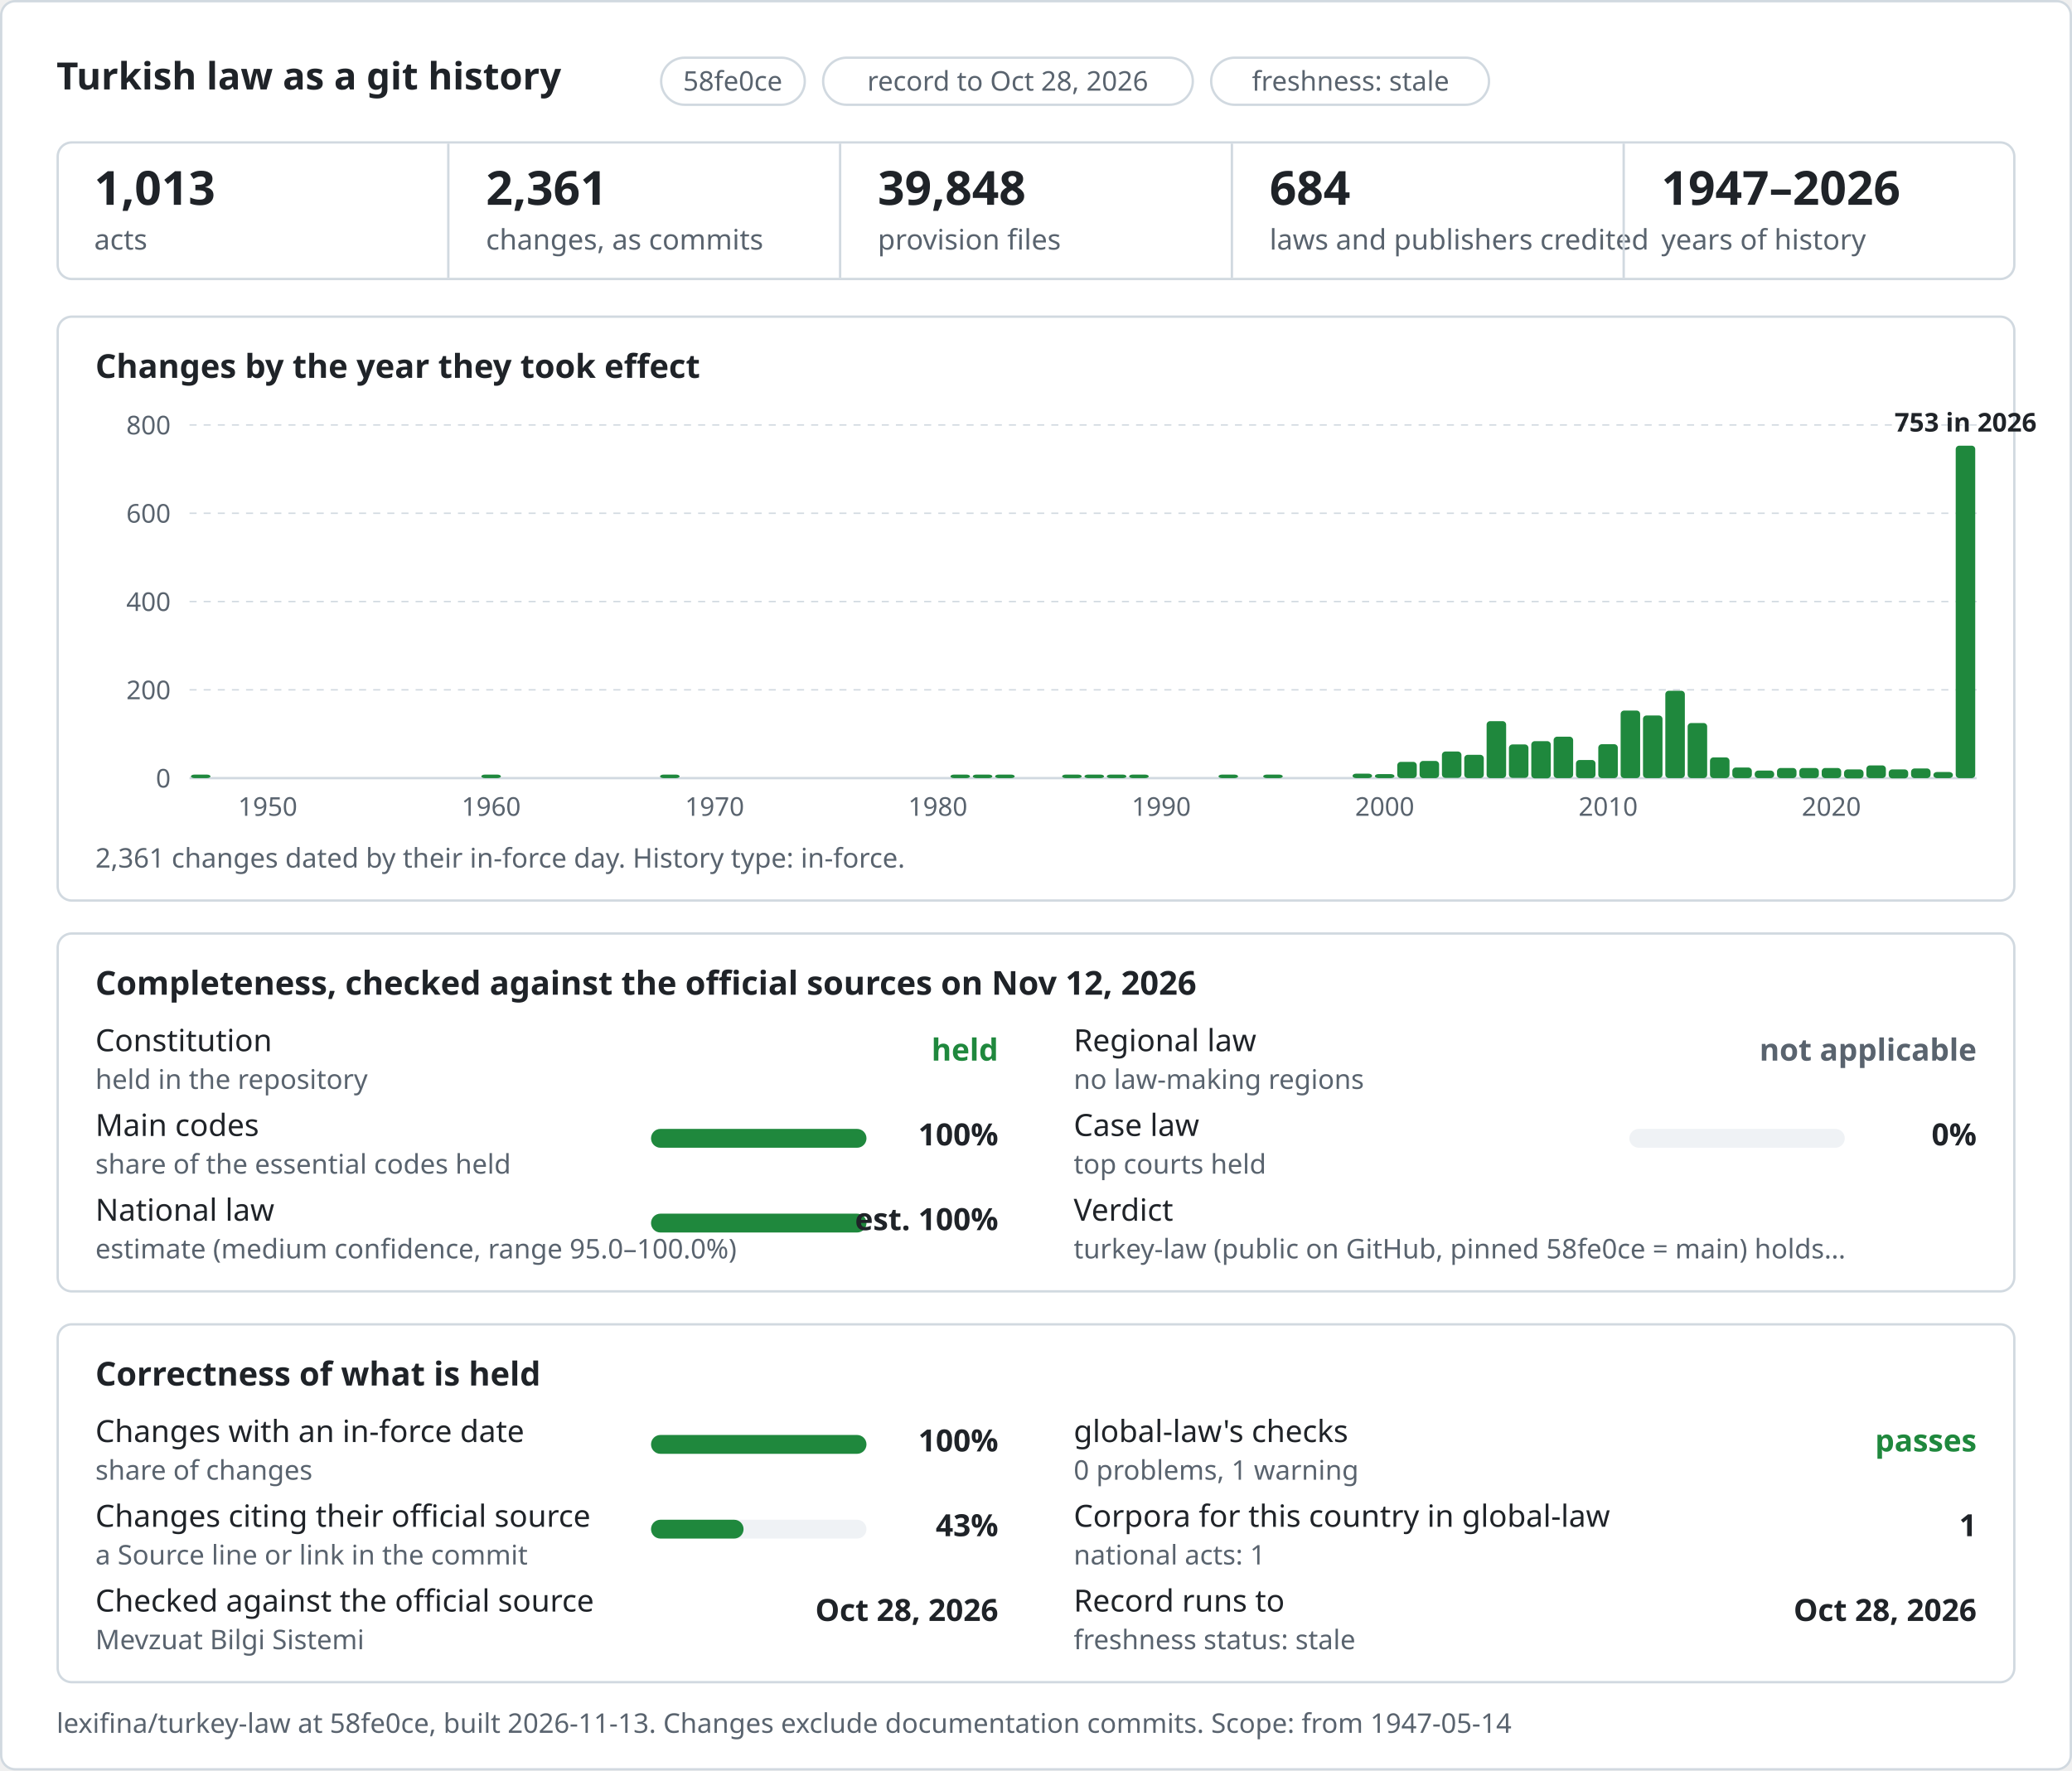
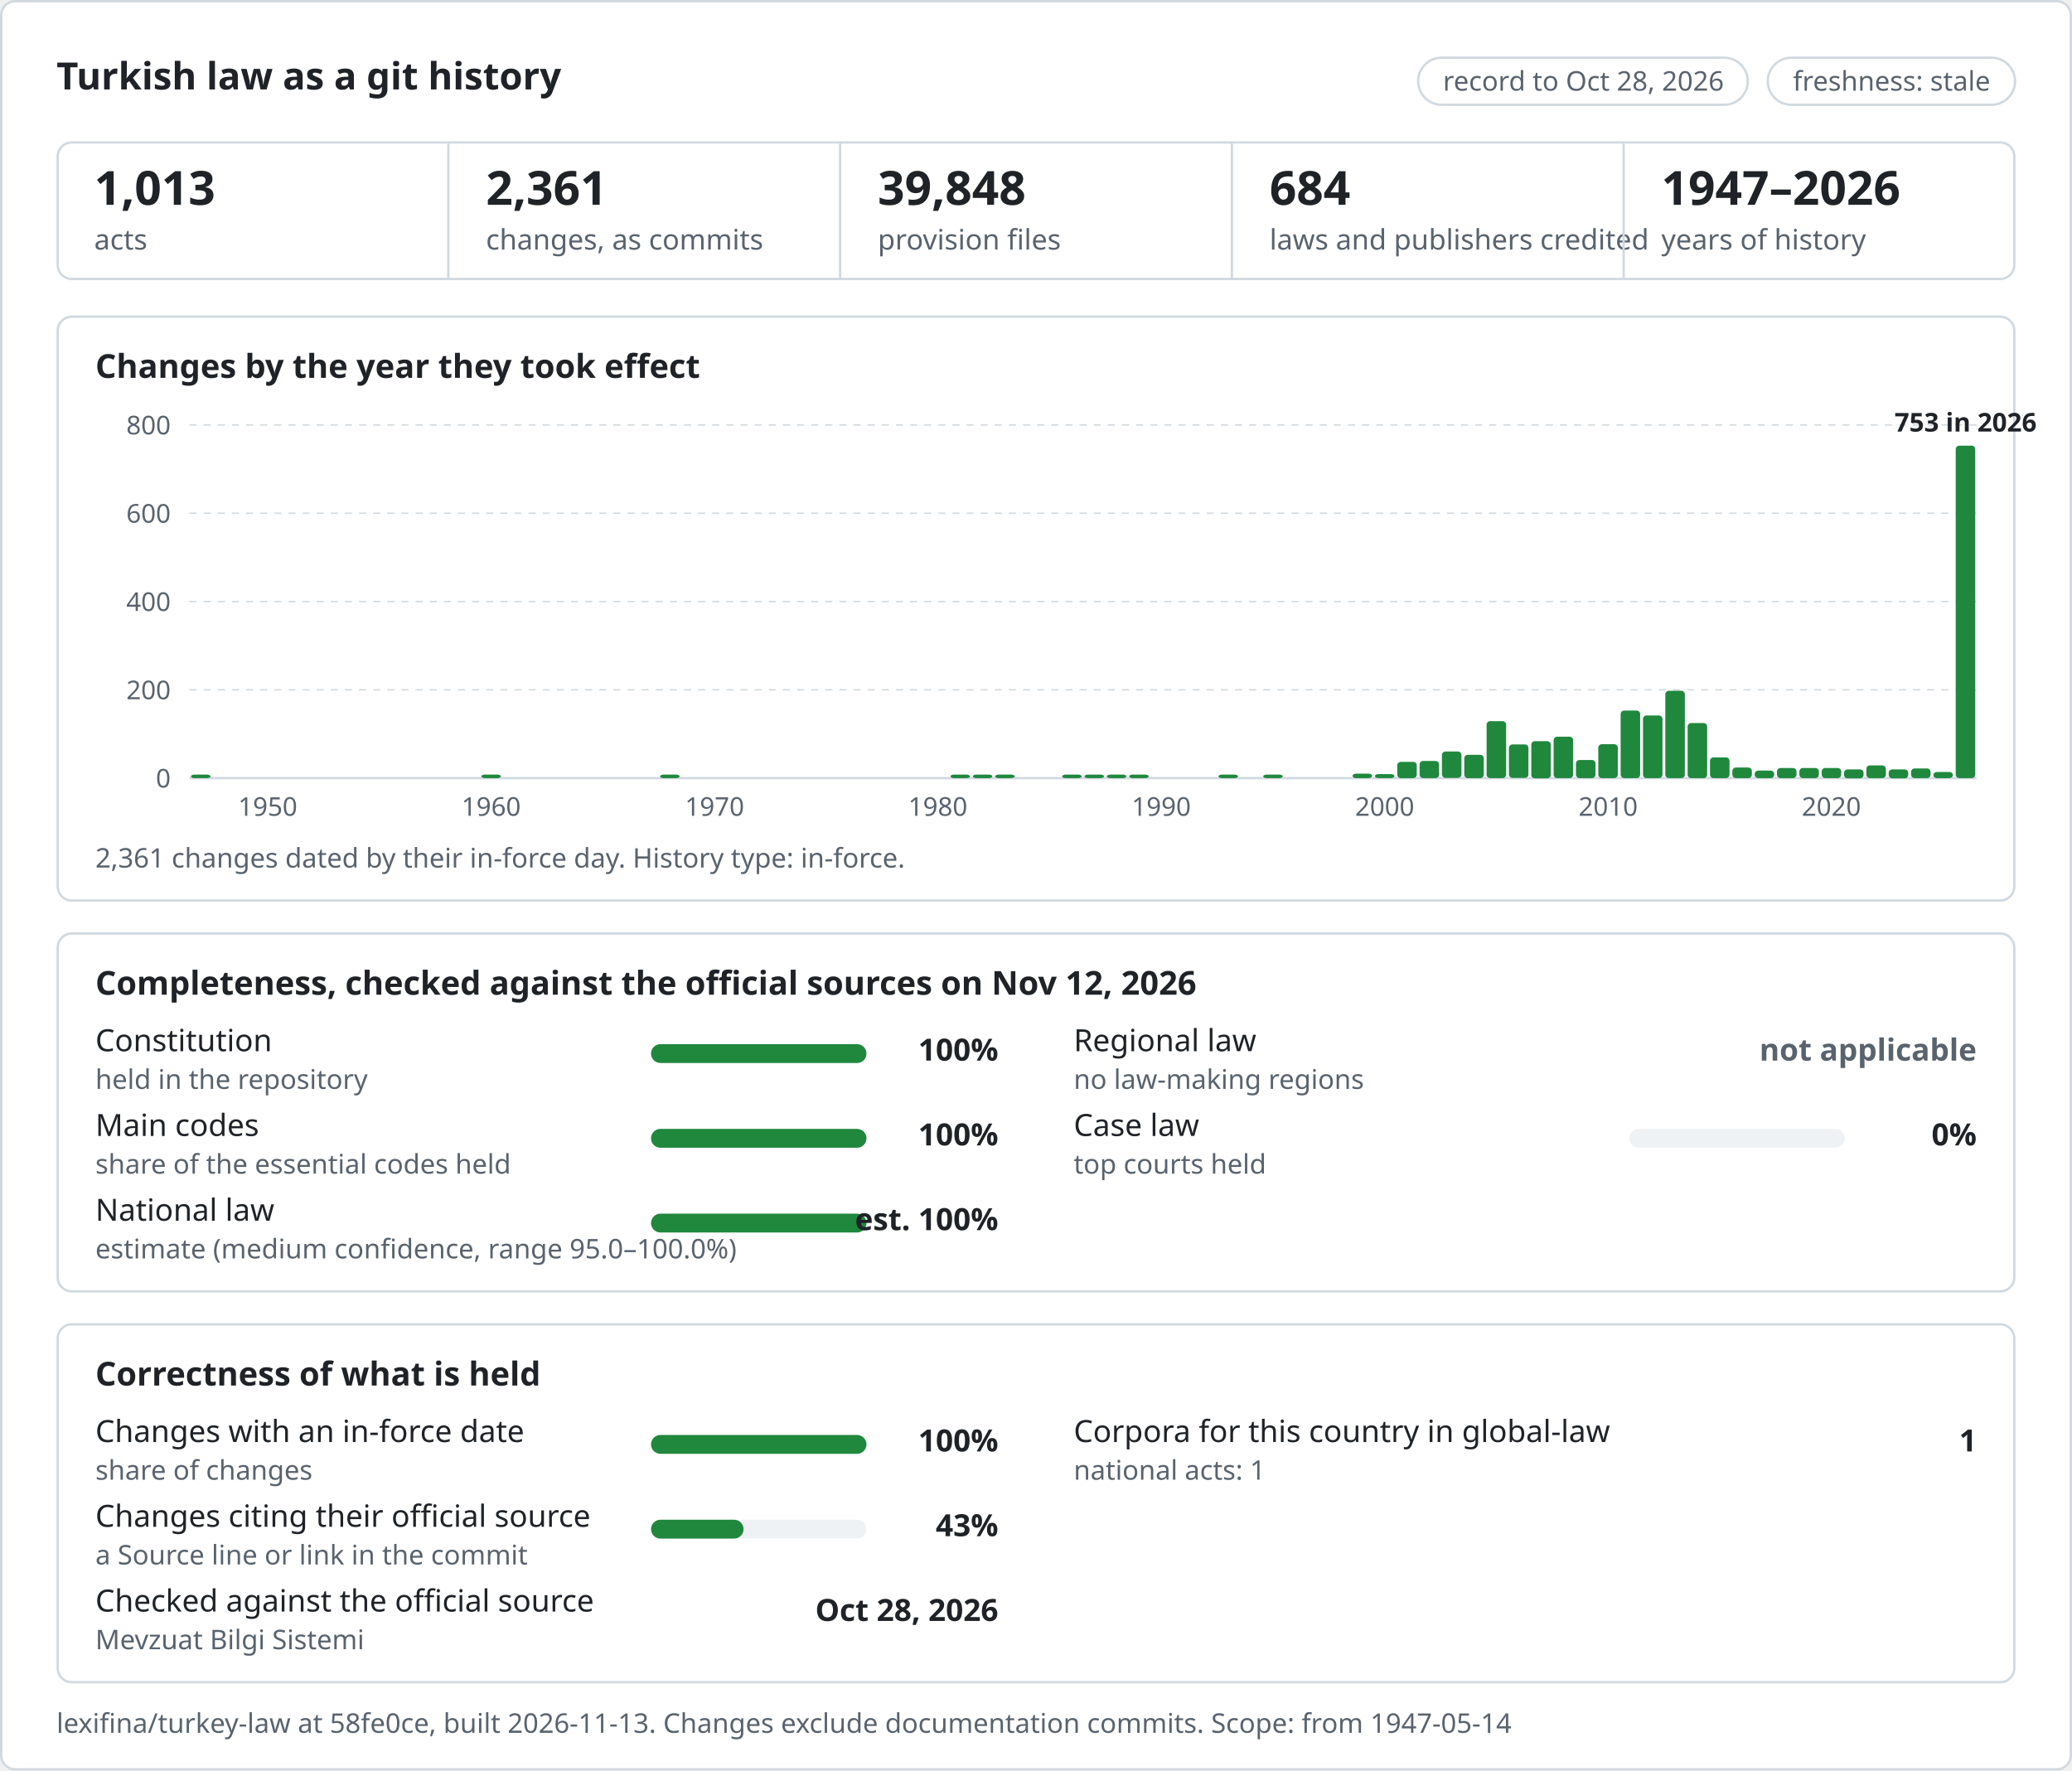
<svg xmlns="http://www.w3.org/2000/svg" width="880" height="752" viewBox="0 0 880 752" font-family="-apple-system,BlinkMacSystemFont,Segoe UI,Noto Sans,Helvetica,Arial,sans-serif">
  <rect x="0.5" y="0.5" width="879" height="751" rx="6" fill="#ffffff" stroke="#d1d9e0" />
  <text x="24" y="38" font-size="16" font-weight="600" fill="#1f2328">Turkish law as a git history</text>
-   <rect x="280.8" y="24.5" width="61" height="20" rx="10" fill="none" stroke="#d1d9e0" />
-   <text x="311.2" y="38.5" font-size="11.5" font-weight="500" text-anchor="middle" fill="#59636e">58fe0ce</text>
-   <rect x="349.6" y="24.5" width="157" height="20" rx="10" fill="none" stroke="#d1d9e0" />
-   <text x="428.0" y="38.5" font-size="11.5" font-weight="500" text-anchor="middle" fill="#59636e">record to Oct 28, 2026</text>
-   <rect x="514.4" y="24.5" width="118" height="20" rx="10" fill="none" stroke="#d1d9e0" />
-   <text x="573.6" y="38.5" font-size="11.5" font-weight="500" text-anchor="middle" fill="#59636e">freshness: stale</text>
+   <rect x="602.3" y="24.5" width="140" height="20" rx="10" fill="none" stroke="#d1d9e0" />
+   <text x="672.5" y="38.5" font-size="11.5" font-weight="500" text-anchor="middle" fill="#59636e">record to Oct 28, 2026</text>
+   <rect x="750.8" y="24.5" width="105" height="20" rx="10" fill="none" stroke="#d1d9e0" />
+   <text x="803.4" y="38.5" font-size="11.5" font-weight="500" text-anchor="middle" fill="#59636e">freshness: stale</text>
  <rect x="24.5" y="60.5" width="831" height="58" rx="6" fill="#ffffff" stroke="#d1d9e0" />
  <text x="40.0" y="87" font-size="20" font-weight="600" fill="#1f2328">1,013</text>
  <text x="40.0" y="106" font-size="12" fill="#59636e">acts</text>
  <line x1="190.4" y1="61" x2="190.4" y2="118" stroke="#d1d9e0" />
  <text x="206.4" y="87" font-size="20" font-weight="600" fill="#1f2328">2,361</text>
  <text x="206.4" y="106" font-size="12" fill="#59636e">changes, as commits</text>
  <line x1="356.8" y1="61" x2="356.8" y2="118" stroke="#d1d9e0" />
  <text x="372.8" y="87" font-size="20" font-weight="600" fill="#1f2328">39,848</text>
  <text x="372.8" y="106" font-size="12" fill="#59636e">provision files</text>
  <line x1="523.2" y1="61" x2="523.2" y2="118" stroke="#d1d9e0" />
  <text x="539.2" y="87" font-size="20" font-weight="600" fill="#1f2328">684</text>
-   <text x="539.2" y="106" font-size="12" fill="#59636e">laws and publishers credited</text>
+   <text x="539.2" y="106" font-size="12" fill="#59636e" textLength="142" lengthAdjust="spacingAndGlyphs">laws and publishers credited</text>
  <line x1="689.6" y1="61" x2="689.6" y2="118" stroke="#d1d9e0" />
  <text x="705.6" y="87" font-size="20" font-weight="600" fill="#1f2328">1947–2026</text>
  <text x="705.6" y="106" font-size="12" fill="#59636e">years of history</text>
  <rect x="24.5" y="134.5" width="831" height="248" rx="6" fill="#ffffff" stroke="#d1d9e0" />
  <text x="40.5" y="160.5" font-size="14" font-weight="600" fill="#1f2328">Changes by the year they took effect</text>
  <line x1="80.5" y1="330.5" x2="839.5" y2="330.5" stroke="#d1d9e0" stroke-width="1" />
  <text x="72.5" y="334.5" font-size="11" text-anchor="end" fill="#59636e">0</text>
  <line x1="80.5" y1="293.0" x2="839.5" y2="293.0" stroke="#d1d9e0" stroke-width="0.6" stroke-dasharray="3 3" />
  <text x="72.5" y="297.0" font-size="11" text-anchor="end" fill="#59636e">200</text>
  <line x1="80.5" y1="255.5" x2="839.5" y2="255.5" stroke="#d1d9e0" stroke-width="0.6" stroke-dasharray="3 3" />
  <text x="72.5" y="259.5" font-size="11" text-anchor="end" fill="#59636e">400</text>
  <line x1="80.5" y1="218.0" x2="839.5" y2="218.0" stroke="#d1d9e0" stroke-width="0.6" stroke-dasharray="3 3" />
  <text x="72.5" y="222.0" font-size="11" text-anchor="end" fill="#59636e">600</text>
  <line x1="80.5" y1="180.5" x2="839.5" y2="180.5" stroke="#d1d9e0" stroke-width="0.6" stroke-dasharray="3 3" />
  <text x="72.5" y="184.5" font-size="11" text-anchor="end" fill="#59636e">800</text>
  <rect x="81.10" y="329.0" width="8.29" height="1.5" rx="1.5" fill="#1f883d" />
  <text x="113.7" y="346.5" font-size="11" text-anchor="middle" fill="#59636e">1950</text>
  <rect x="204.44" y="329.0" width="8.29" height="1.5" rx="1.5" fill="#1f883d" />
  <text x="208.6" y="346.5" font-size="11" text-anchor="middle" fill="#59636e">1960</text>
  <rect x="280.34" y="329.0" width="8.29" height="1.5" rx="1.5" fill="#1f883d" />
  <text x="303.5" y="346.5" font-size="11" text-anchor="middle" fill="#59636e">1970</text>
  <text x="398.3" y="346.5" font-size="11" text-anchor="middle" fill="#59636e">1980</text>
  <rect x="403.68" y="329.0" width="8.29" height="1.5" rx="1.5" fill="#1f883d" />
  <rect x="413.16" y="329.0" width="8.29" height="1.5" rx="1.5" fill="#1f883d" />
  <rect x="422.65" y="329.0" width="8.29" height="1.5" rx="1.5" fill="#1f883d" />
  <rect x="451.11" y="329.0" width="8.29" height="1.5" rx="1.5" fill="#1f883d" />
  <rect x="460.60" y="329.0" width="8.29" height="1.5" rx="1.5" fill="#1f883d" />
  <rect x="470.09" y="329.0" width="8.29" height="1.5" rx="1.5" fill="#1f883d" />
  <rect x="479.58" y="329.0" width="8.29" height="1.5" rx="1.5" fill="#1f883d" />
  <text x="493.2" y="346.5" font-size="11" text-anchor="middle" fill="#59636e">1990</text>
  <rect x="517.52" y="329.0" width="8.29" height="1.5" rx="1.5" fill="#1f883d" />
  <rect x="536.50" y="329.0" width="8.29" height="1.5" rx="1.5" fill="#1f883d" />
  <rect x="574.45" y="328.6" width="8.29" height="1.9" rx="1.5" fill="#1f883d" />
  <rect x="583.94" y="328.8" width="8.29" height="1.7" rx="1.5" fill="#1f883d" />
  <text x="588.1" y="346.5" font-size="11" text-anchor="middle" fill="#59636e">2000</text>
  <rect x="593.43" y="323.6" width="8.29" height="6.9" rx="1.5" fill="#1f883d" />
  <rect x="602.91" y="323.2" width="8.29" height="7.3" rx="1.5" fill="#1f883d" />
  <rect x="612.40" y="319.2" width="8.29" height="11.2" rx="1.5" fill="#1f883d" />
  <rect x="621.89" y="320.6" width="8.29" height="9.9" rx="1.5" fill="#1f883d" />
  <rect x="631.38" y="306.3" width="8.29" height="24.2" rx="1.5" fill="#1f883d" />
  <rect x="640.86" y="316.2" width="8.29" height="14.2" rx="1.5" fill="#1f883d" />
  <rect x="650.35" y="314.8" width="8.29" height="15.8" rx="1.5" fill="#1f883d" />
  <rect x="659.84" y="312.9" width="8.29" height="17.6" rx="1.5" fill="#1f883d" />
  <rect x="669.33" y="322.8" width="8.29" height="7.7" rx="1.5" fill="#1f883d" />
  <rect x="678.81" y="316.1" width="8.29" height="14.4" rx="1.5" fill="#1f883d" />
  <text x="683.0" y="346.5" font-size="11" text-anchor="middle" fill="#59636e">2010</text>
  <rect x="688.30" y="301.8" width="8.29" height="28.7" rx="1.5" fill="#1f883d" />
  <rect x="697.79" y="303.9" width="8.29" height="26.6" rx="1.5" fill="#1f883d" />
  <rect x="707.28" y="293.4" width="8.29" height="37.1" rx="1.5" fill="#1f883d" />
  <rect x="716.76" y="307.1" width="8.29" height="23.4" rx="1.5" fill="#1f883d" />
  <rect x="726.25" y="321.7" width="8.29" height="8.8" rx="1.5" fill="#1f883d" />
  <rect x="735.74" y="326.0" width="8.29" height="4.5" rx="1.5" fill="#1f883d" />
  <rect x="745.23" y="327.3" width="8.29" height="3.2" rx="1.5" fill="#1f883d" />
  <rect x="754.71" y="326.2" width="8.29" height="4.3" rx="1.5" fill="#1f883d" />
  <rect x="764.20" y="326.2" width="8.29" height="4.3" rx="1.5" fill="#1f883d" />
  <rect x="773.69" y="326.2" width="8.29" height="4.3" rx="1.5" fill="#1f883d" />
  <text x="777.8" y="346.5" font-size="11" text-anchor="middle" fill="#59636e">2020</text>
  <rect x="783.18" y="326.8" width="8.29" height="3.8" rx="1.5" fill="#1f883d" />
  <rect x="792.66" y="325.1" width="8.29" height="5.4" rx="1.5" fill="#1f883d" />
  <rect x="802.15" y="326.8" width="8.29" height="3.8" rx="1.5" fill="#1f883d" />
  <rect x="811.64" y="326.4" width="8.29" height="4.1" rx="1.5" fill="#1f883d" />
  <rect x="821.13" y="327.9" width="8.29" height="2.6" rx="1.5" fill="#1f883d" />
  <rect x="830.61" y="189.3" width="8.29" height="141.2" rx="1.5" fill="#1f883d" />
  <text x="834.8" y="183.3" font-size="11" font-weight="600" text-anchor="middle" fill="#1f2328">753 in 2026</text>
  <text x="40.5" y="368.5" font-size="11.5" fill="#59636e">2,361 changes dated by their in-force day. History type: in-force.</text>
  <rect x="24.5" y="396.5" width="831" height="152" rx="6" fill="#ffffff" stroke="#d1d9e0" />
  <text x="40.5" y="422.5" font-size="14" font-weight="600" fill="#1f2328">Completeness, checked against the official sources on Nov 12, 2026</text>
  <text x="40.5" y="446.5" font-size="13" fill="#1f2328">Constitution</text>
  <text x="40.5" y="462.5" font-size="11.5" fill="#59636e">held in the repository</text>
-   <text x="424.0" y="450.5" font-size="13" font-weight="600" text-anchor="end" fill="#1f883d">held</text>
+   <g>
+     <rect x="276.5" y="443.5" width="91.5" height="8" rx="4" fill="#eff2f5" />
+     <rect x="276.5" y="443.5" width="91.5" height="8" rx="4" fill="#1f883d" />
+   </g>
+   <text x="424.0" y="450.5" font-size="13" font-weight="600" text-anchor="end" fill="#1f2328">100%</text>
  <text x="40.5" y="482.5" font-size="13" fill="#1f2328">Main codes</text>
  <text x="40.5" y="498.5" font-size="11.5" fill="#59636e">share of the essential codes held</text>
  <g>
    <rect x="276.5" y="479.5" width="91.5" height="8" rx="4" fill="#eff2f5" />
    <rect x="276.5" y="479.5" width="91.5" height="8" rx="4" fill="#1f883d" />
  </g>
  <text x="424.0" y="486.5" font-size="13" font-weight="600" text-anchor="end" fill="#1f2328">100%</text>
  <text x="40.5" y="518.5" font-size="13" fill="#1f2328">National law</text>
  <text x="40.5" y="534.5" font-size="11.5" fill="#59636e">estimate (medium confidence, range 95.0–100.0%)</text>
  <g>
    <rect x="276.5" y="515.5" width="91.5" height="8" rx="4" fill="#eff2f5" />
    <rect x="276.5" y="515.5" width="91.5" height="8" rx="4" fill="#1f883d" />
  </g>
  <text x="424.0" y="522.5" font-size="13" font-weight="600" text-anchor="end" fill="#1f2328">est. 100%</text>
  <text x="456.0" y="446.5" font-size="13" fill="#1f2328">Regional law</text>
  <text x="456.0" y="462.5" font-size="11.5" fill="#59636e">no law-making regions</text>
  <text x="839.5" y="450.5" font-size="13" font-weight="600" text-anchor="end" fill="#59636e">not applicable</text>
  <text x="456.0" y="482.5" font-size="13" fill="#1f2328">Case law</text>
  <text x="456.0" y="498.5" font-size="11.5" fill="#59636e">top courts held</text>
  <g>
    <rect x="692.0" y="479.5" width="91.5" height="8" rx="4" fill="#eff2f5" />
  </g>
  <text x="839.5" y="486.5" font-size="13" font-weight="600" text-anchor="end" fill="#1f2328">0%</text>
-   <text x="456.0" y="518.5" font-size="13" fill="#1f2328">Verdict</text>
-   <text x="456.0" y="534.5" font-size="11.5" fill="#59636e">turkey-law (public on GitHub, pinned 58fe0ce = main) holds…</text>
-   <text x="839.5" y="522.5" font-size="13" font-weight="600" text-anchor="end" fill="#59636e" />
  <rect x="24.5" y="562.5" width="831" height="152" rx="6" fill="#ffffff" stroke="#d1d9e0" />
  <text x="40.5" y="588.5" font-size="14" font-weight="600" fill="#1f2328">Correctness of what is held</text>
  <text x="40.5" y="612.5" font-size="13" fill="#1f2328">Changes with an in-force date</text>
  <text x="40.5" y="628.5" font-size="11.5" fill="#59636e">share of changes</text>
  <g>
    <rect x="276.5" y="609.5" width="91.5" height="8" rx="4" fill="#eff2f5" />
    <rect x="276.5" y="609.5" width="91.5" height="8" rx="4" fill="#1f883d" />
  </g>
  <text x="424.0" y="616.5" font-size="13" font-weight="600" text-anchor="end" fill="#1f2328">100%</text>
  <text x="40.5" y="648.5" font-size="13" fill="#1f2328">Changes citing their official source</text>
  <text x="40.5" y="664.5" font-size="11.5" fill="#59636e">a Source line or link in the commit</text>
  <g>
    <rect x="276.5" y="645.5" width="91.5" height="8" rx="4" fill="#eff2f5" />
    <rect x="276.5" y="645.5" width="39.3" height="8" rx="4" fill="#1f883d" />
  </g>
  <text x="424.0" y="652.5" font-size="13" font-weight="600" text-anchor="end" fill="#1f2328">43%</text>
  <text x="40.5" y="684.5" font-size="13" fill="#1f2328">Checked against the official source</text>
  <text x="40.5" y="700.5" font-size="11.5" fill="#59636e">Mevzuat Bilgi Sistemi</text>
  <text x="424.0" y="688.5" font-size="13" font-weight="600" text-anchor="end" fill="#1f2328">Oct 28, 2026</text>
-   <text x="456.0" y="612.5" font-size="13" fill="#1f2328">global-law's checks</text>
-   <text x="456.0" y="628.5" font-size="11.5" fill="#59636e">0 problems, 1 warning</text>
-   <text x="839.5" y="616.5" font-size="13" font-weight="600" text-anchor="end" fill="#1f883d">passes</text>
-   <text x="456.0" y="648.5" font-size="13" fill="#1f2328">Corpora for this country in global-law</text>
-   <text x="456.0" y="664.5" font-size="11.5" fill="#59636e">national acts: 1</text>
-   <text x="839.5" y="652.5" font-size="13" font-weight="600" text-anchor="end" fill="#1f2328">1</text>
-   <text x="456.0" y="684.5" font-size="13" fill="#1f2328">Record runs to</text>
-   <text x="456.0" y="700.5" font-size="11.5" fill="#59636e">freshness status: stale</text>
-   <text x="839.5" y="688.5" font-size="13" font-weight="600" text-anchor="end" fill="#1f2328">Oct 28, 2026</text>
+   <text x="456.0" y="612.5" font-size="13" fill="#1f2328">Corpora for this country in global-law</text>
+   <text x="456.0" y="628.5" font-size="11.5" fill="#59636e">national acts: 1</text>
+   <text x="839.5" y="616.5" font-size="13" font-weight="600" text-anchor="end" fill="#1f2328">1</text>
  <text x="24" y="736" font-size="11.5" fill="#59636e">lexifina/turkey-law at 58fe0ce, built 2026-11-13. Changes exclude documentation commits. Scope: from 1947-05-14</text>
</svg>
